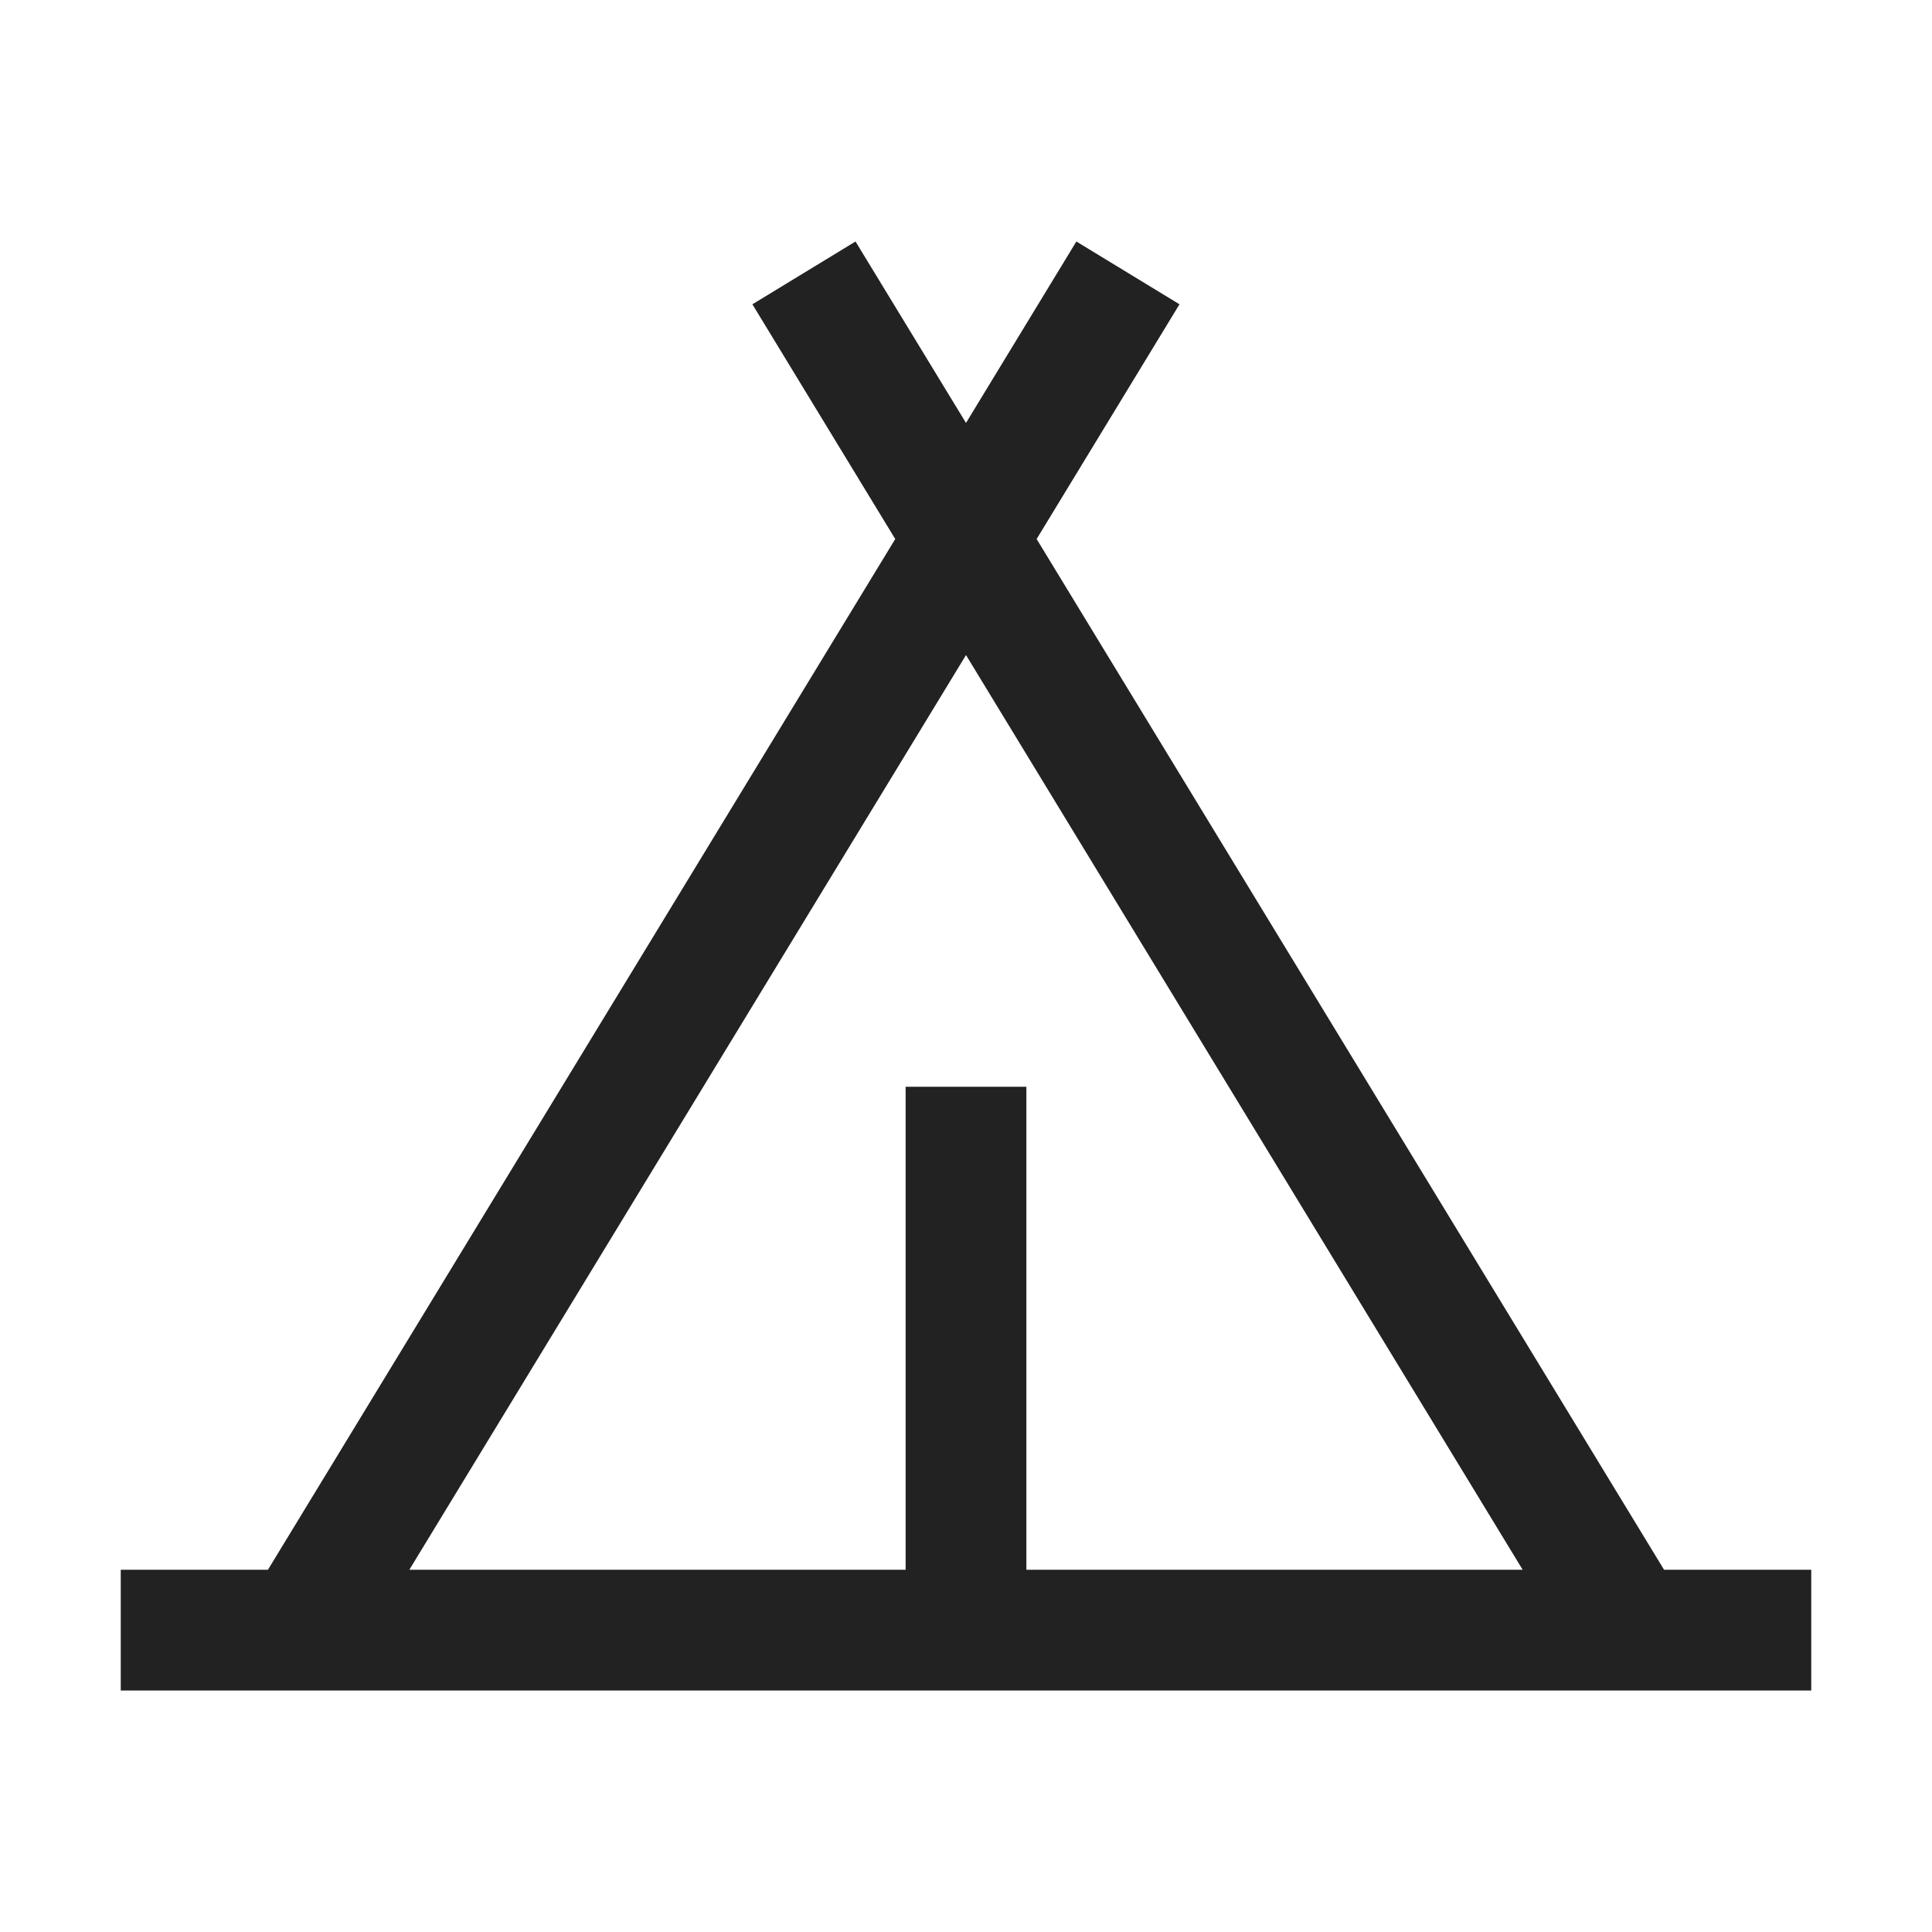
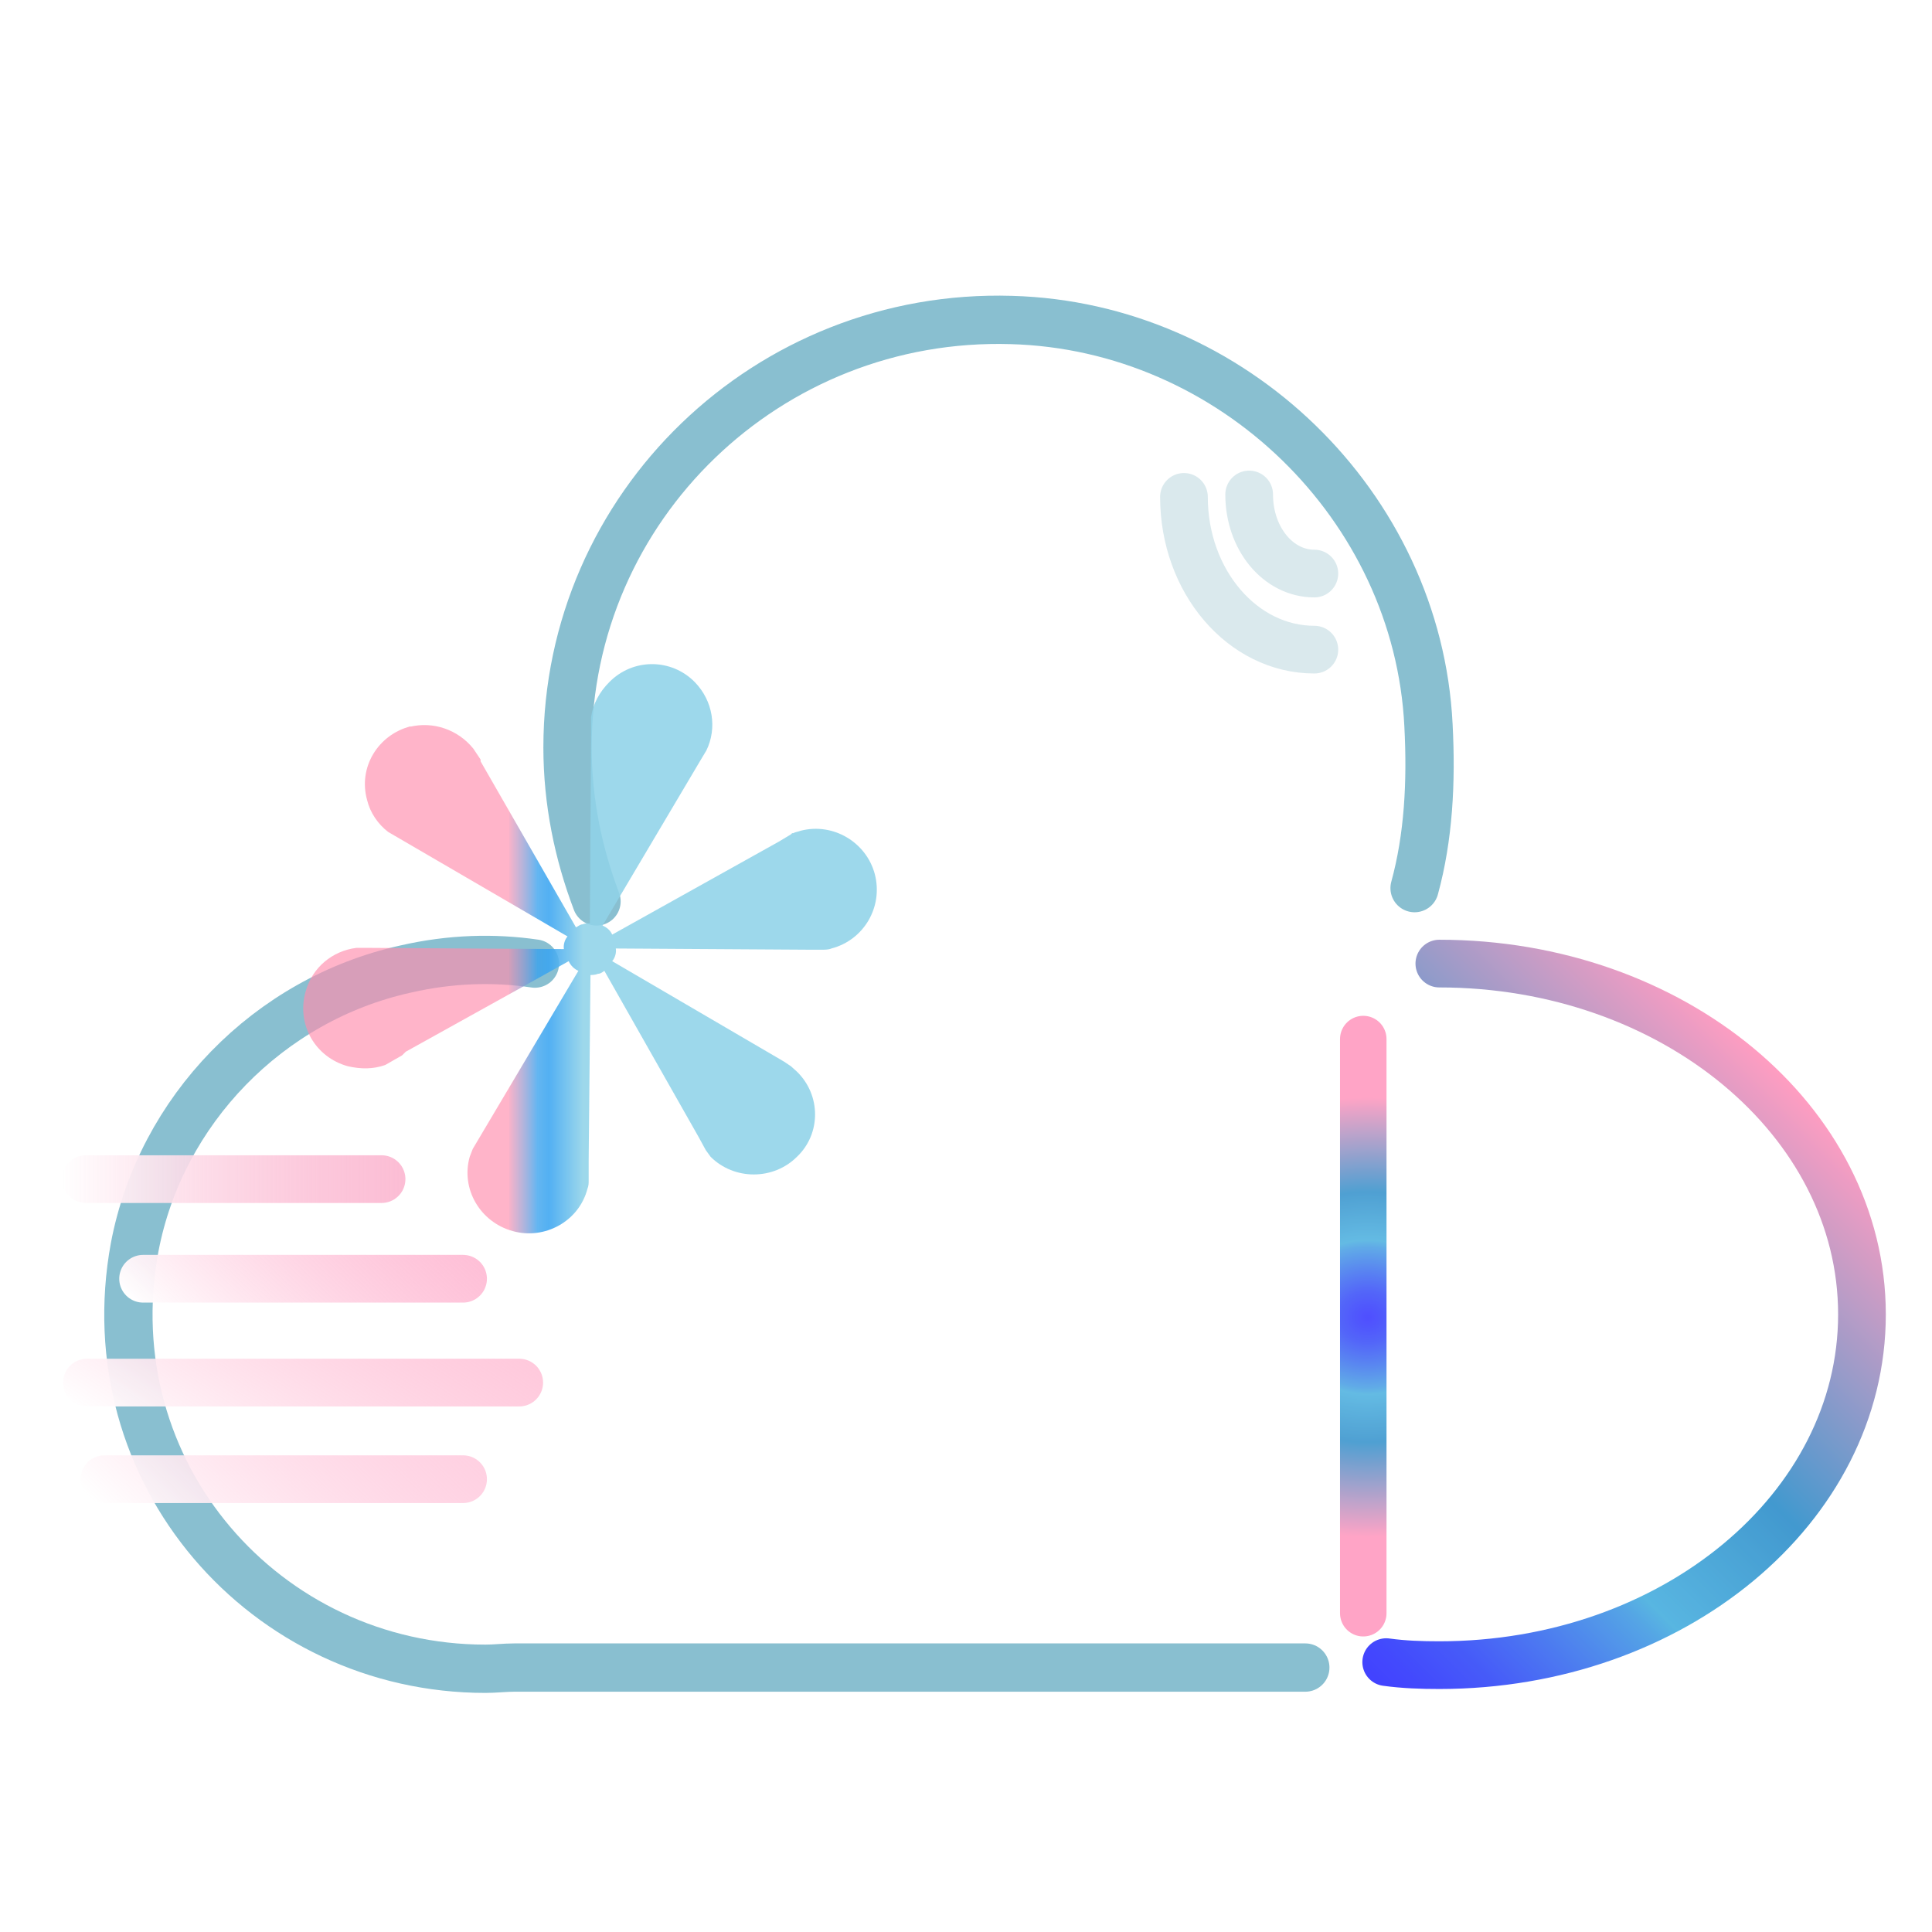
- <svg xmlns="http://www.w3.org/2000/svg" width="32" height="32" viewBox="0 0 32 32" fill="none">
-   <path fill-rule="evenodd" clip-rule="evenodd" d="M27.562 26L17.17 8.928l2.366-3.888L17.828 4L16 7.005L14.17 4l-1.708 1.04l2.366 3.888L4.438 26H2v2h28v-2zM16 10.85L25.22 26H17v-8h-2v8H6.78z" fill="#222" />
+ <svg xmlns="http://www.w3.org/2000/svg" id="_图层_1" data-name=" 图层 1" viewBox="0 0 32 32">
+   <defs>
+     <style>
+       .cls-1 {
+         fill: url(#_未命名的渐变);
+       }
+ 
+       .cls-2 {
+         stroke: #dae9ed;
+       }
+ 
+       .cls-2, .cls-3, .cls-4, .cls-5, .cls-6, .cls-7, .cls-8, .cls-9 {
+         fill: none;
+         stroke-linecap: round;
+         stroke-miterlimit: 10;
+       }
+ 
+       .cls-2, .cls-4, .cls-5, .cls-6, .cls-9 {
+         stroke-width: .79px;
+       }
+ 
+       .cls-3 {
+         opacity: .83;
+         stroke: #71b2c6;
+         stroke-width: .8px;
+       }
+ 
+       .cls-3, .cls-7, .cls-8 {
+         isolation: isolate;
+       }
+ 
+       .cls-4 {
+         stroke: url(#_未命名的渐变_4);
+       }
+ 
+       .cls-5 {
+         stroke: url(#_未命名的渐变_3);
+       }
+ 
+       .cls-6 {
+         stroke: url(#_未命名的渐变_5);
+       }
+ 
+       .cls-7 {
+         opacity: .74;
+         stroke: url(#_未命名的渐变_7);
+         stroke-width: .79px;
+       }
+ 
+       .cls-8 {
+         opacity: .69;
+         stroke: url(#_未命名的渐变_6);
+         stroke-width: .77px;
+       }
+ 
+       .cls-9 {
+         stroke: url(#_未命名的渐变_2);
+       }
+     </style>
+     <linearGradient id="_未命名的渐变" data-name="未命名的渐变" x1="8.26" y1="41.86" x2="9.66" y2="41.86" gradientTransform="translate(0 -26.15)" gradientUnits="userSpaceOnUse">
+       <stop offset=".12" stop-color="#ff8dac" stop-opacity=".66" />
+       <stop offset=".13" stop-color="#f08fb1" stop-opacity=".68" />
+       <stop offset=".46" stop-color="#37a1ed" stop-opacity=".78" />
+       <stop offset=".6" stop-color="#3ba5f1" stop-opacity=".88" />
+       <stop offset="1" stop-color="#8fd2e8" stop-opacity=".88" />
+     </linearGradient>
+     <linearGradient id="_未命名的渐变_2" data-name="未命名的渐变 2" x1="-10.75" y1="-33.67" x2="-5.05" y2="-33.67" gradientTransform="translate(-4.03 -14.13) rotate(-180)" gradientUnits="userSpaceOnUse">
+       <stop offset="0" stop-color="#fa9fc1" stop-opacity=".69" />
+       <stop offset="1" stop-color="#fff" />
+     </linearGradient>
+     <linearGradient id="_未命名的渐变_3" data-name="未命名的渐变 3" x1="-9.8" y1="-33.87" x2="-6.64" y2="-37.02" gradientTransform="translate(-3.91 -14.09) rotate(178.85)" gradientUnits="userSpaceOnUse">
+       <stop offset="0" stop-color="#fea3c5" stop-opacity=".69" />
+       <stop offset="1" stop-color="#fff" />
+     </linearGradient>
+     <linearGradient id="_未命名的渐变_4" data-name="未命名的渐变 4" x1="-6.46" y1="-35.57" x2="-3.49" y2="-38.53" gradientTransform="translate(-3.32 -14.04) rotate(179.22) scale(1.46 1) skewX(.61)" gradientUnits="userSpaceOnUse">
+       <stop offset="0" stop-color="#ffadca" stop-opacity=".66" />
+       <stop offset="1" stop-color="#fff" />
+     </linearGradient>
+     <linearGradient id="_未命名的渐变_5" data-name="未命名的渐变 5" x1="-9.57" y1="-37.03" x2="-6.1" y2="-40.49" gradientTransform="translate(-3.91 -14.09) rotate(178.85)" gradientUnits="userSpaceOnUse">
+       <stop offset="0" stop-color="#ffb9d3" stop-opacity=".66" />
+       <stop offset="1" stop-color="#fff" />
+     </linearGradient>
+     <radialGradient id="_未命名的渐变_6" data-name="未命名的渐变 6" cx="21.57" cy="48.66" fx="21.57" fy="48.66" r="3.83" gradientTransform="translate(-.64 -24.41) scale(1.08 .95)" gradientUnits="userSpaceOnUse">
+       <stop offset="0" stop-color="blue" />
+       <stop offset=".04" stop-color="#0109fc" />
+       <stop offset=".12" stop-color="#0622f6" />
+       <stop offset=".21" stop-color="#0e4ceb" />
+       <stop offset=".32" stop-color="#1985dc" />
+       <stop offset=".35" stop-color="#1e9cd7" />
+       <stop offset=".57" stop-color="#0075be" />
+       <stop offset="1" stop-color="#ff7bac" />
+     </radialGradient>
+     <linearGradient id="_未命名的渐变_7" data-name="未命名的渐变 7" x1="21.06" y1="52.34" x2="29.49" y2="43.92" gradientTransform="translate(0 -26.15)" gradientUnits="userSpaceOnUse">
+       <stop offset="0" stop-color="blue" />
+       <stop offset=".04" stop-color="#0109fc" />
+       <stop offset=".12" stop-color="#0622f6" />
+       <stop offset=".21" stop-color="#0e4ceb" />
+       <stop offset=".32" stop-color="#1985dc" />
+       <stop offset=".35" stop-color="#1e9cd7" />
+       <stop offset=".57" stop-color="#0075be" />
+       <stop offset="1" stop-color="#ff7bac" />
+     </linearGradient>
+   </defs>
+   <path class="cls-3" d="m8.86,15.96c-.68-.1-1.4-.08-2.14.09-2.27.5-4.06,2.34-4.49,4.61-.69,3.74,2.17,6.98,5.81,6.98.16,0,.32-.02.48-.02h13.1" />
+   <path class="cls-3" d="m23.43,14.71c.23-.84.28-1.75.23-2.7-.18-3.63-3.25-6.61-6.91-6.71-4.03-.12-7.35,3.09-7.35,7.08,0,.9.18,1.76.48,2.55" />
+   <path class="cls-1" d="m6.8,12.03c-.54.14-.87.68-.72,1.22.05.21.18.4.35.53l2.97,1.73c-.05.06-.07.14-.06.21l-3.18-.02h-.26c-.39.05-.73.32-.84.73-.15.54.16,1.08.7,1.23.22.05.42.05.62-.02h0l.28-.16.02-.02.02-.02.02-.02,2.7-1.5c.03.07.09.13.16.16l-1.75,2.95s-.03.08-.05.13c-.15.53.17,1.08.71,1.23.53.15,1.1-.16,1.24-.7.02-.05.02-.09.02-.13h0v-.33l.03-3.08s.08,0,.12-.02c.04,0,.07-.02.11-.05l1.56,2.75.12.22s.05.07.08.11c.39.39,1.04.39,1.43,0,.4-.38.4-1.02,0-1.41-.03-.03-.07-.06-.1-.09l-.12-.08-2.84-1.66c.05-.06.07-.14.06-.21l3.16.02h.29s.08,0,.12-.02c.54-.14.86-.69.72-1.23-.14-.53-.69-.86-1.23-.72-.05.02-.09.02-.12.04h-.02l-.02.02-.15.09-.05.03-2.76,1.54c-.03-.07-.09-.12-.16-.15l1.63-2.75.09-.15c.18-.37.11-.82-.19-1.13-.39-.4-1.03-.4-1.42,0-.16.16-.27.36-.3.58h0v.27l-.02,3.14s-.08,0-.12.02c-.04,0-.07.03-.11.05l-1.58-2.75v-.03l-.12-.18c-.25-.31-.66-.46-1.06-.36h.02Z" />
+   <path class="cls-2" d="m20.69,8.19c0,.73.48,1.31,1.08,1.31" />
+   <path class="cls-2" d="m19.61,8.23c0,1.4.97,2.53,2.16,2.53" />
+   <line class="cls-9" x1="1.42" y1="19.53" x2="6.32" y2="19.53" />
+   <line class="cls-5" x1="7.67" y1="21.18" x2="2.37" y2="21.18" />
+   <line class="cls-4" x1="8.6" y1="22.9" x2="1.44" y2="22.9" />
+   <line class="cls-6" x1="7.67" y1="24.5" x2="1.73" y2="24.5" />
+   <line class="cls-8" x1="22.58" y1="17.21" x2="22.58" y2="26.72" />
+   <path class="cls-7" d="m23.84,15.96c3.86,0,7,2.6,7,5.81s-3.13,5.81-7,5.81c-.3,0-.59-.01-.88-.05" />
</svg>
